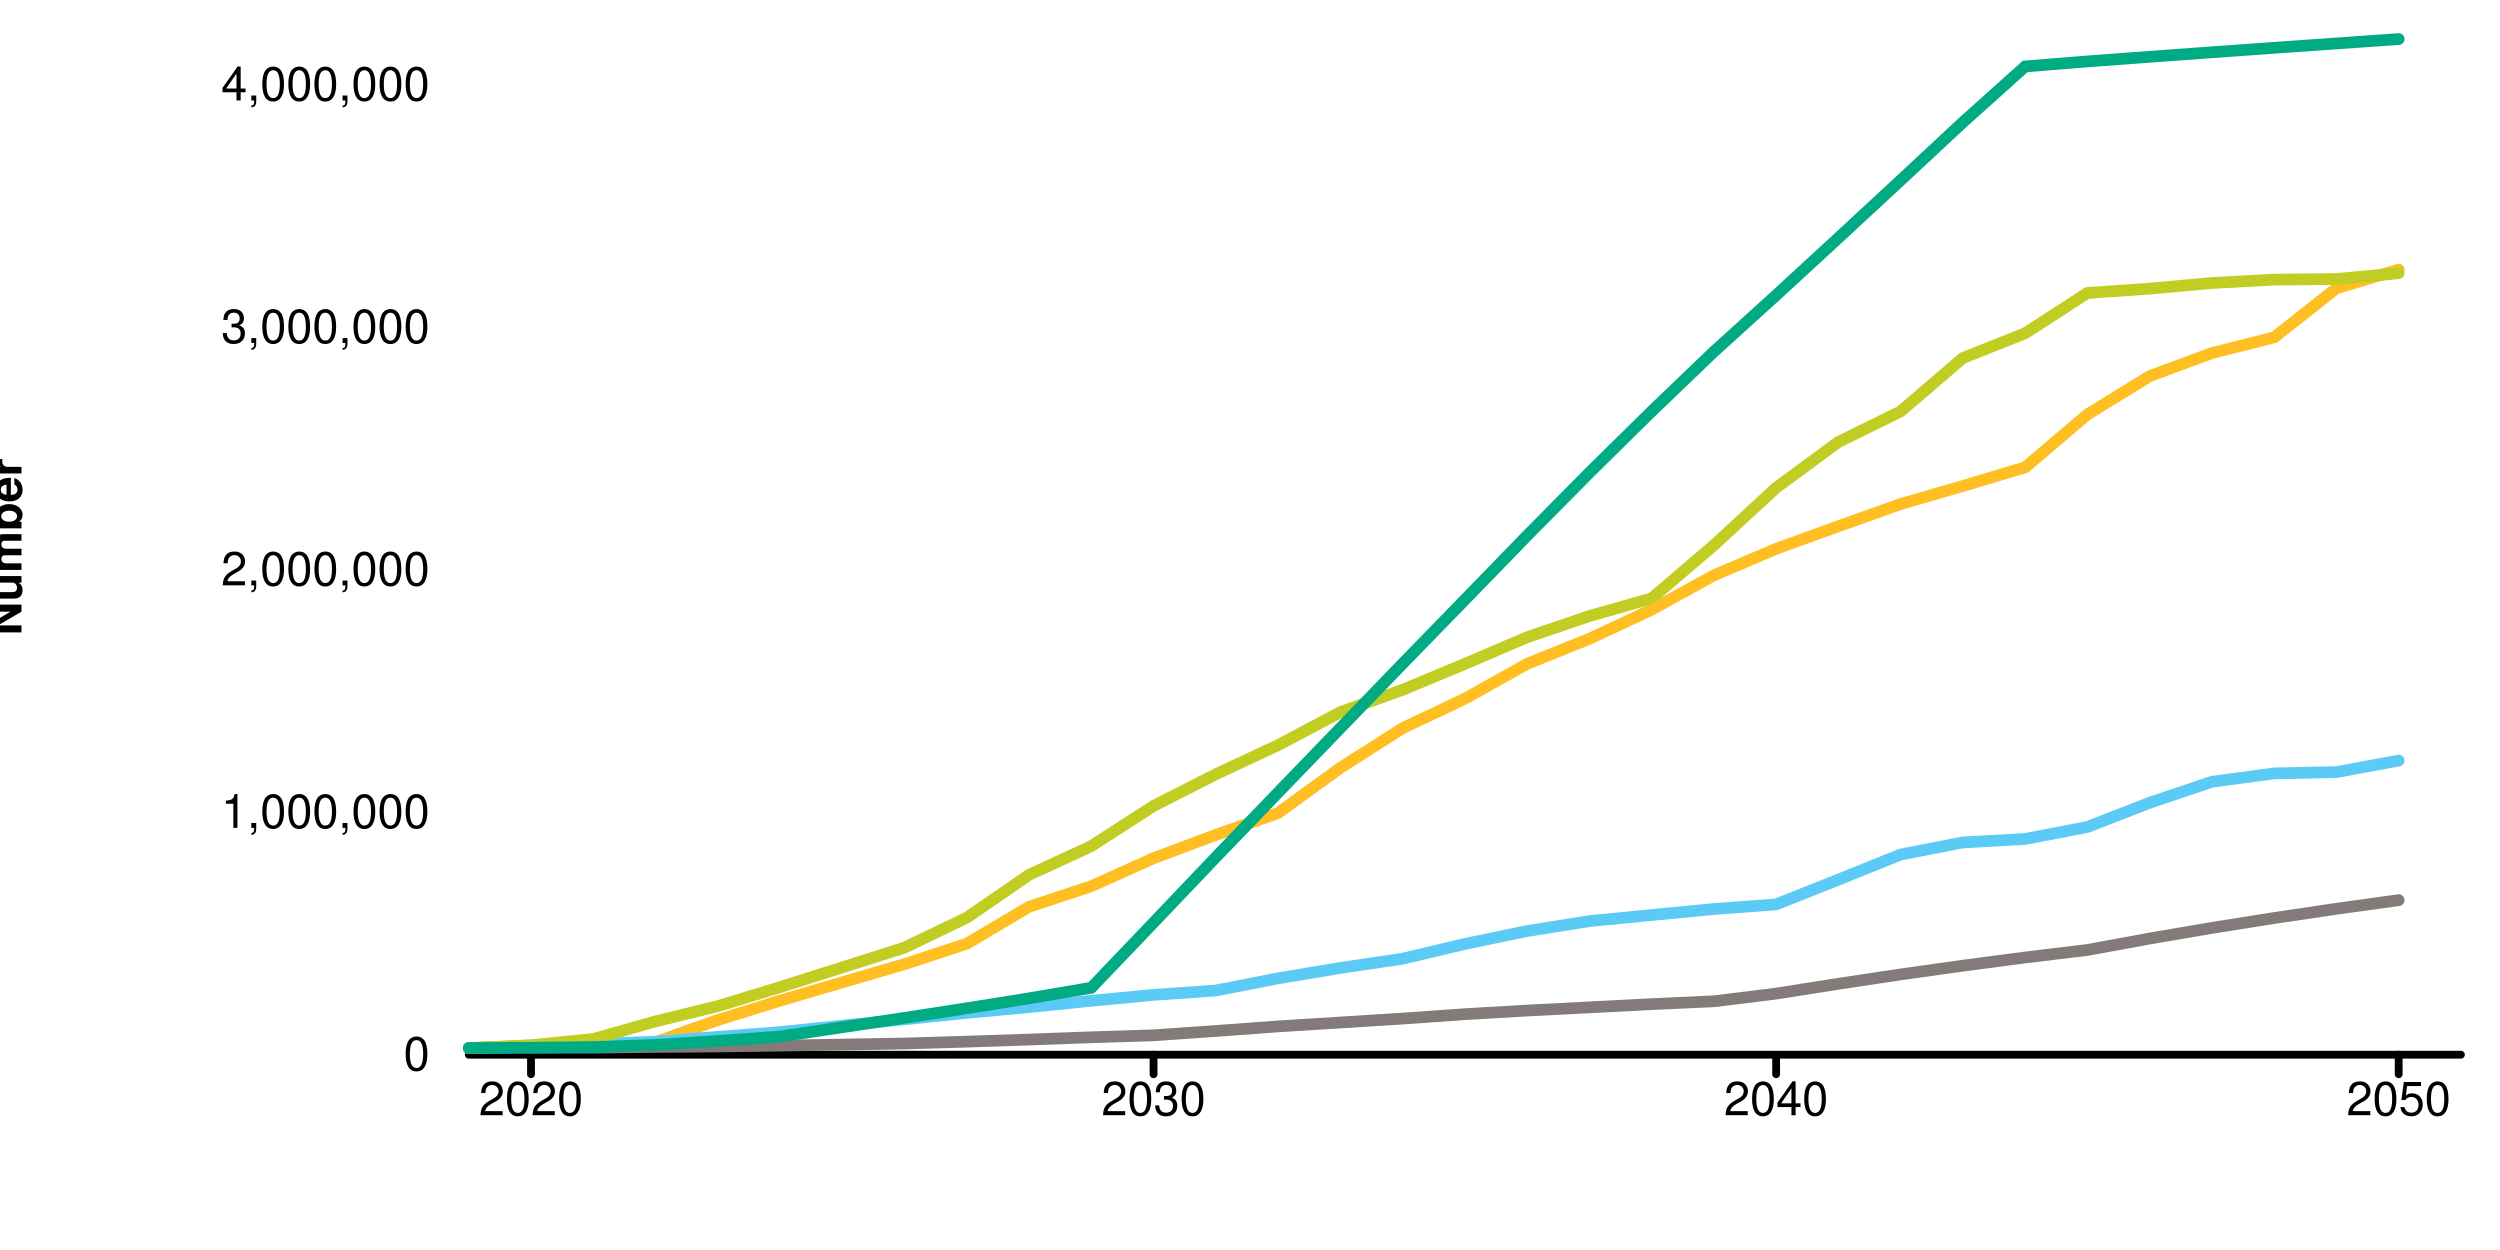
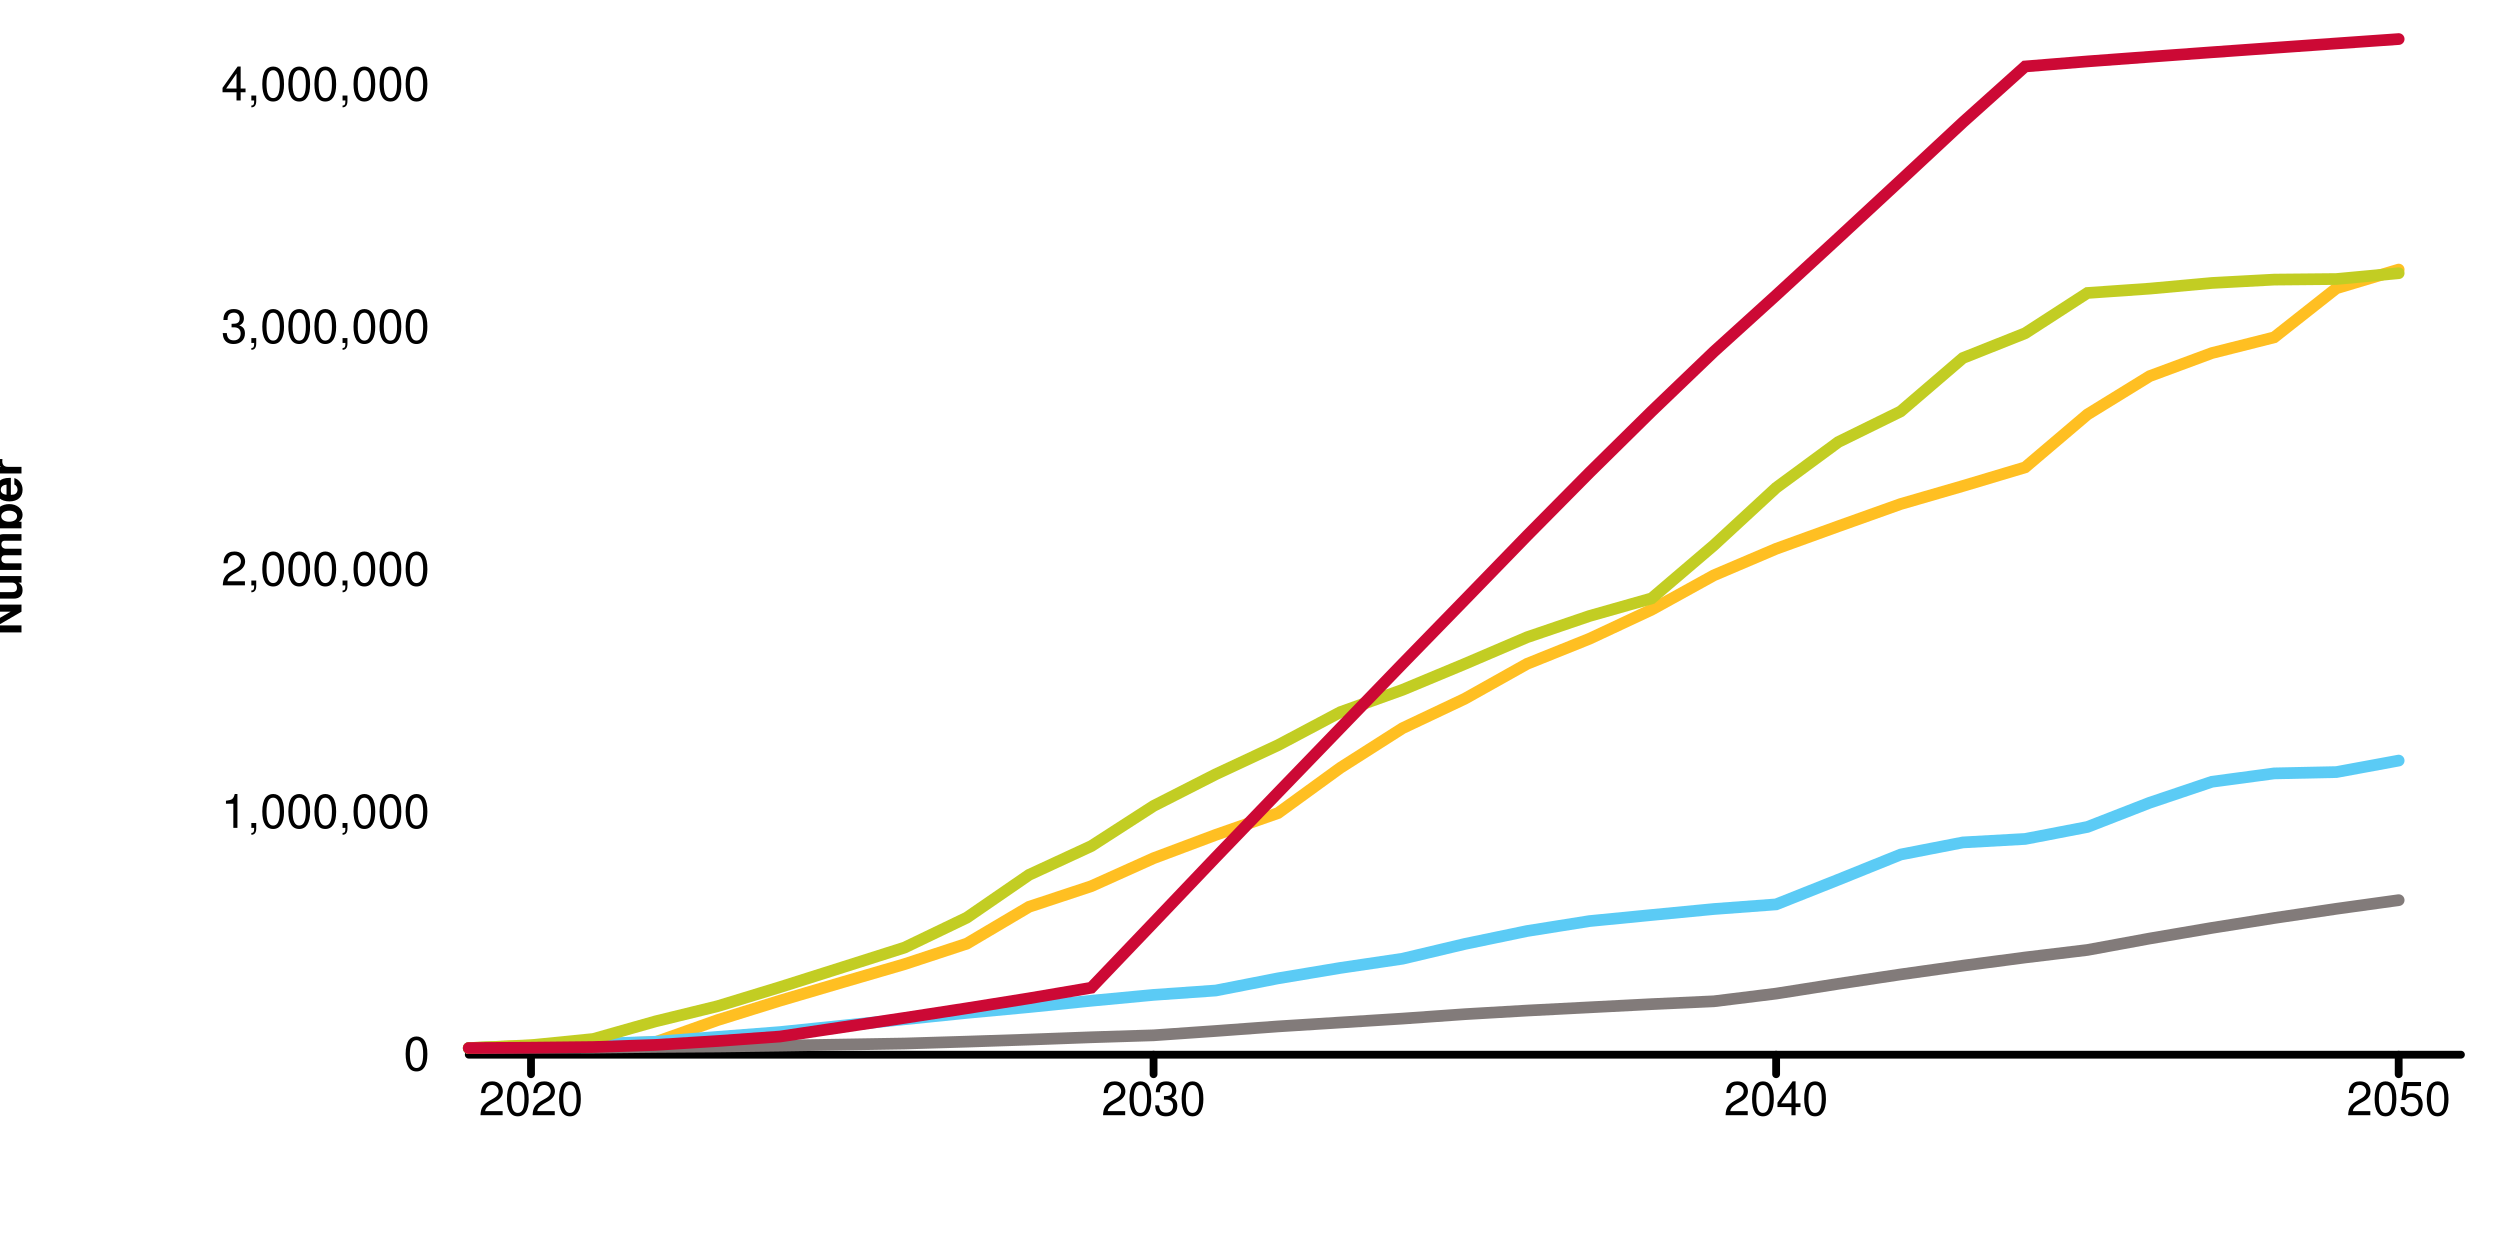
<svg xmlns="http://www.w3.org/2000/svg" width="640" height="320" viewBox="0 0 640 320" style="overflow:display" preserveAspectRatio="xMinYMin meet" overflow="visible">
  <defs>
    <style>
	.data-series path.line { fill-opacity: 0; }
	.data-series path.line.dotted { stroke-dasharray: 12 20 }
	.data-series circle { display: none; }
	.data-series:hover path.line, .data-series.on path.line { stroke-width: 5; }
	.data-series:hover circle, .data-series.on circle { display: inline; }
	.data-series circle:hover, .data-series circle.on { r: 6px!important; fill: black; }
	.grid { font-family: "Helvetica Neue",Helvetica,Arial,"Lucida Grande",sans-serif; }
	.grid line { stroke: rgb(0,0,0); stroke-width: 2; stroke-linecap: round; }
	.grid.grid-x text { text-anchor: middle; dominant-baseline: hanging; transform: translateY(10px); }
	.grid.grid-y text { text-anchor: end; dominant-baseline: middle; transform: translateX(-10px); }
	</style>
  </defs>
  <g class="grid grid-y">
    <line x1="120" y1="270" x2="630" y2="270" data-left="120" />
    <text x="120" y="270" text-anchor="end">0</text>
    <text x="120" y="207.927" text-anchor="end">1,000,000</text>
    <text x="120" y="145.853" text-anchor="end">2,000,000</text>
    <text x="120" y="83.78" text-anchor="end">3,000,000</text>
    <text x="120" y="21.706" text-anchor="end">4,000,000</text>
    <text style="text-anchor:middle;dominant-baseline:hanging;font-weight:bold;transform: translateY(140px) rotate(-90deg);">Number</text>
  </g>
  <g class="grid grid-x">
    <line class="tick" x1="135.938" y1="270" x2="135.938" y2="275" />
    <text x="135.938" y="270" text-anchor="middle">2020</text>
    <line class="tick" x1="295.312" y1="270" x2="295.312" y2="275" />
    <text x="295.312" y="270" text-anchor="middle">2030</text>
    <line class="tick" x1="454.688" y1="270" x2="454.688" y2="275" />
    <text x="454.688" y="270" text-anchor="middle">2040</text>
    <line class="tick" x1="614.062" y1="270" x2="614.062" y2="275" />
    <text x="614.062" y="270" text-anchor="middle">2050</text>
    <text style="text-anchor:middle;dominant-baseline:hanging;font-weight:bold;transform: translateY(140px) rotate(-90deg);" />
  </g>
  <g data-scenario="consumer-transformation" class="data-series">
    <path d="M 120.00,268.30L 135.94,267.66L 151.88,267.35L 167.81,266.78L 183.75,261.13L 199.69,256.16L 215.62,251.47L 231.56,246.82L 247.50,241.57L 263.44,232.14L 279.38,226.86L 295.31,219.70L 311.25,213.72L 327.19,208.14L 343.12,196.57L 359.06,186.41L 375.00,178.87L 390.94,169.94L 406.88,163.53L 422.81,156.08L 438.75,147.28L 454.69,140.49L 470.62,134.72L 486.56,129.03L 502.50,124.41L 518.44,119.64L 534.38,106.10L 550.31,96.29L 566.25,90.38L 582.19,86.36L 598.12,73.80L 614.06,69.01" id="Consumer transformation" class="line" stroke="#FFBF22" stroke-width="3" stroke-linecap="round" />
    <circle cx="120.00" cy="268.30" data-y="27449" data-x="2019" r="4" fill="#FFBF22" />
    <circle cx="135.94" cy="267.66" data-y="37635" data-x="2020" r="4" fill="#FFBF22" />
    <circle cx="151.88" cy="267.35" data-y="42625" data-x="2021" r="4" fill="#FFBF22" />
    <circle cx="167.81" cy="266.78" data-y="51849" data-x="2022" r="4" fill="#FFBF22" />
    <circle cx="183.75" cy="261.13" data-y="142975" data-x="2023" r="4" fill="#FFBF22" />
    <circle cx="199.69" cy="256.16" data-y="222897" data-x="2024" r="4" fill="#FFBF22" />
    <circle cx="215.62" cy="251.47" data-y="298511" data-x="2025" r="4" fill="#FFBF22" />
    <circle cx="231.56" cy="246.82" data-y="373501" data-x="2026" r="4" fill="#FFBF22" />
    <circle cx="247.50" cy="241.57" data-y="457974" data-x="2027" r="4" fill="#FFBF22" />
    <circle cx="263.44" cy="232.14" data-y="609858" data-x="2028" r="4" fill="#FFBF22" />
    <circle cx="279.38" cy="226.86" data-y="694920" data-x="2029" r="4" fill="#FFBF22" />
    <circle cx="295.31" cy="219.70" data-y="810280" data-x="2030" r="4" fill="#FFBF22" />
    <circle cx="311.25" cy="213.72" data-y="906722" data-x="2031" r="4" fill="#FFBF22" />
    <circle cx="327.19" cy="208.14" data-y="996504" data-x="2032" r="4" fill="#FFBF22" />
    <circle cx="343.12" cy="196.57" data-y="1182915" data-x="2033" r="4" fill="#FFBF22" />
    <circle cx="359.06" cy="186.41" data-y="1346665" data-x="2034" r="4" fill="#FFBF22" />
    <circle cx="375.00" cy="178.87" data-y="1468107" data-x="2035" r="4" fill="#FFBF22" />
    <circle cx="390.94" cy="169.94" data-y="1611974" data-x="2036" r="4" fill="#FFBF22" />
    <circle cx="406.88" cy="163.53" data-y="1715303" data-x="2037" r="4" fill="#FFBF22" />
    <circle cx="422.81" cy="156.08" data-y="1835268" data-x="2038" r="4" fill="#FFBF22" />
    <circle cx="438.75" cy="147.28" data-y="1977042" data-x="2039" r="4" fill="#FFBF22" />
    <circle cx="454.69" cy="140.49" data-y="2086335" data-x="2040" r="4" fill="#FFBF22" />
    <circle cx="470.62" cy="134.72" data-y="2179312" data-x="2041" r="4" fill="#FFBF22" />
    <circle cx="486.56" cy="129.03" data-y="2271089" data-x="2042" r="4" fill="#FFBF22" />
    <circle cx="502.50" cy="124.41" data-y="2345465" data-x="2043" r="4" fill="#FFBF22" />
    <circle cx="518.44" cy="119.64" data-y="2422369" data-x="2044" r="4" fill="#FFBF22" />
    <circle cx="534.38" cy="106.10" data-y="2640439" data-x="2045" r="4" fill="#FFBF22" />
    <circle cx="550.31" cy="96.29" data-y="2798431" data-x="2046" r="4" fill="#FFBF22" />
    <circle cx="566.25" cy="90.38" data-y="2893700" data-x="2047" r="4" fill="#FFBF22" />
    <circle cx="582.19" cy="86.36" data-y="2958393" data-x="2048" r="4" fill="#FFBF22" />
    <circle cx="598.12" cy="73.80" data-y="3160698" data-x="2049" r="4" fill="#FFBF22" />
    <circle cx="614.06" cy="69.01" data-y="3237997" data-x="2050" r="4" fill="#FFBF22" />
  </g>
  <g data-scenario="system-transformation" class="data-series">
    <path d="M 120.00,268.30L 135.94,267.85L 151.88,267.26L 167.81,266.69L 183.75,265.44L 199.69,264.21L 215.62,262.57L 231.56,260.93L 247.50,259.30L 263.44,257.81L 279.38,256.19L 295.31,254.69L 311.25,253.57L 327.19,250.45L 343.12,247.79L 359.06,245.43L 375.00,241.65L 390.94,238.34L 406.88,235.80L 422.81,234.24L 438.75,232.71L 454.69,231.52L 470.62,225.19L 486.56,218.76L 502.50,215.66L 518.44,214.77L 534.38,211.70L 550.31,205.50L 566.25,200.13L 582.19,197.99L 598.12,197.65L 614.06,194.71" id="System transformation" class="line" stroke="#5BCBF5" stroke-width="3" stroke-linecap="round" />
    <circle cx="120.00" cy="268.30" data-y="27449" data-x="2019" r="4" fill="#5BCBF5" />
    <circle cx="135.94" cy="267.85" data-y="34601" data-x="2020" r="4" fill="#5BCBF5" />
    <circle cx="151.88" cy="267.26" data-y="44089" data-x="2021" r="4" fill="#5BCBF5" />
    <circle cx="167.81" cy="266.69" data-y="53319" data-x="2022" r="4" fill="#5BCBF5" />
    <circle cx="183.75" cy="265.44" data-y="73401" data-x="2023" r="4" fill="#5BCBF5" />
    <circle cx="199.69" cy="264.21" data-y="93351" data-x="2024" r="4" fill="#5BCBF5" />
    <circle cx="215.62" cy="262.57" data-y="119669" data-x="2025" r="4" fill="#5BCBF5" />
    <circle cx="231.56" cy="260.93" data-y="146126" data-x="2026" r="4" fill="#5BCBF5" />
    <circle cx="247.50" cy="259.30" data-y="172306" data-x="2027" r="4" fill="#5BCBF5" />
    <circle cx="263.44" cy="257.81" data-y="196348" data-x="2028" r="4" fill="#5BCBF5" />
    <circle cx="279.38" cy="256.19" data-y="222428" data-x="2029" r="4" fill="#5BCBF5" />
    <circle cx="295.31" cy="254.69" data-y="246602" data-x="2030" r="4" fill="#5BCBF5" />
    <circle cx="311.25" cy="253.57" data-y="264699" data-x="2031" r="4" fill="#5BCBF5" />
    <circle cx="327.19" cy="250.45" data-y="314973" data-x="2032" r="4" fill="#5BCBF5" />
    <circle cx="343.12" cy="247.79" data-y="357789" data-x="2033" r="4" fill="#5BCBF5" />
    <circle cx="359.06" cy="245.43" data-y="395800" data-x="2034" r="4" fill="#5BCBF5" />
    <circle cx="375.00" cy="241.65" data-y="456795" data-x="2035" r="4" fill="#5BCBF5" />
    <circle cx="390.94" cy="238.34" data-y="510086" data-x="2036" r="4" fill="#5BCBF5" />
    <circle cx="406.88" cy="235.80" data-y="550990" data-x="2037" r="4" fill="#5BCBF5" />
    <circle cx="422.81" cy="234.24" data-y="576172" data-x="2038" r="4" fill="#5BCBF5" />
    <circle cx="438.75" cy="232.71" data-y="600708" data-x="2039" r="4" fill="#5BCBF5" />
    <circle cx="454.69" cy="231.52" data-y="619881" data-x="2040" r="4" fill="#5BCBF5" />
    <circle cx="470.62" cy="225.19" data-y="721907" data-x="2041" r="4" fill="#5BCBF5" />
    <circle cx="486.56" cy="218.76" data-y="825436" data-x="2042" r="4" fill="#5BCBF5" />
    <circle cx="502.50" cy="215.66" data-y="875391" data-x="2043" r="4" fill="#5BCBF5" />
    <circle cx="518.44" cy="214.77" data-y="889701" data-x="2044" r="4" fill="#5BCBF5" />
    <circle cx="534.38" cy="211.70" data-y="939177" data-x="2045" r="4" fill="#5BCBF5" />
    <circle cx="550.31" cy="205.50" data-y="1039159" data-x="2046" r="4" fill="#5BCBF5" />
    <circle cx="566.25" cy="200.13" data-y="1125529" data-x="2047" r="4" fill="#5BCBF5" />
    <circle cx="582.19" cy="197.99" data-y="1160112" data-x="2048" r="4" fill="#5BCBF5" />
    <circle cx="598.12" cy="197.65" data-y="1165570" data-x="2049" r="4" fill="#5BCBF5" />
    <circle cx="614.06" cy="194.71" data-y="1212897" data-x="2050" r="4" fill="#5BCBF5" />
  </g>
  <g data-scenario="steady-progression" class="data-series">
    <path d="M 120.00,268.30L 135.94,268.18L 151.88,268.20L 167.81,268.01L 183.75,267.90L 199.69,267.68L 215.62,267.41L 231.56,267.14L 247.50,266.66L 263.44,266.13L 279.38,265.54L 295.31,265.04L 311.25,263.93L 327.19,262.76L 343.12,261.76L 359.06,260.76L 375.00,259.63L 390.94,258.70L 406.88,257.88L 422.81,257.06L 438.75,256.33L 454.69,254.36L 470.62,251.85L 486.56,249.45L 502.50,247.21L 518.44,245.11L 534.38,243.19L 550.31,240.26L 566.25,237.54L 582.19,235.01L 598.12,232.65L 614.06,230.44" id="Steady progression" class="line" stroke="#827B7A" stroke-width="3" stroke-linecap="round" />
    <circle cx="120.00" cy="268.30" data-y="27449" data-x="2019" r="4" fill="#827B7A" />
    <circle cx="135.94" cy="268.18" data-y="29347" data-x="2020" r="4" fill="#827B7A" />
    <circle cx="151.88" cy="268.20" data-y="28979" data-x="2021" r="4" fill="#827B7A" />
    <circle cx="167.81" cy="268.01" data-y="32126" data-x="2022" r="4" fill="#827B7A" />
    <circle cx="183.75" cy="267.90" data-y="33808" data-x="2023" r="4" fill="#827B7A" />
    <circle cx="199.69" cy="267.68" data-y="37324" data-x="2024" r="4" fill="#827B7A" />
    <circle cx="215.62" cy="267.41" data-y="41785" data-x="2025" r="4" fill="#827B7A" />
    <circle cx="231.56" cy="267.14" data-y="46102" data-x="2026" r="4" fill="#827B7A" />
    <circle cx="247.50" cy="266.66" data-y="53763" data-x="2027" r="4" fill="#827B7A" />
    <circle cx="263.44" cy="266.13" data-y="62313" data-x="2028" r="4" fill="#827B7A" />
    <circle cx="279.38" cy="265.54" data-y="71829" data-x="2029" r="4" fill="#827B7A" />
    <circle cx="295.31" cy="265.04" data-y="79949" data-x="2030" r="4" fill="#827B7A" />
    <circle cx="311.25" cy="263.93" data-y="97780" data-x="2031" r="4" fill="#827B7A" />
    <circle cx="327.19" cy="262.76" data-y="116688" data-x="2032" r="4" fill="#827B7A" />
    <circle cx="343.12" cy="261.76" data-y="132694" data-x="2033" r="4" fill="#827B7A" />
    <circle cx="359.06" cy="260.76" data-y="148893" data-x="2034" r="4" fill="#827B7A" />
    <circle cx="375.00" cy="259.63" data-y="167134" data-x="2035" r="4" fill="#827B7A" />
    <circle cx="390.94" cy="258.70" data-y="182118" data-x="2036" r="4" fill="#827B7A" />
    <circle cx="406.88" cy="257.88" data-y="195328" data-x="2037" r="4" fill="#827B7A" />
    <circle cx="422.81" cy="257.06" data-y="208486" data-x="2038" r="4" fill="#827B7A" />
    <circle cx="438.75" cy="256.33" data-y="220218" data-x="2039" r="4" fill="#827B7A" />
    <circle cx="454.69" cy="254.36" data-y="251947" data-x="2040" r="4" fill="#827B7A" />
    <circle cx="470.62" cy="251.85" data-y="292474" data-x="2041" r="4" fill="#827B7A" />
    <circle cx="486.56" cy="249.45" data-y="331073" data-x="2042" r="4" fill="#827B7A" />
    <circle cx="502.50" cy="247.21" data-y="367180" data-x="2043" r="4" fill="#827B7A" />
    <circle cx="518.44" cy="245.11" data-y="400988" data-x="2044" r="4" fill="#827B7A" />
    <circle cx="534.38" cy="243.19" data-y="431892" data-x="2045" r="4" fill="#827B7A" />
    <circle cx="550.31" cy="240.26" data-y="479155" data-x="2046" r="4" fill="#827B7A" />
    <circle cx="566.25" cy="237.54" data-y="522939" data-x="2047" r="4" fill="#827B7A" />
    <circle cx="582.19" cy="235.01" data-y="563684" data-x="2048" r="4" fill="#827B7A" />
    <circle cx="598.12" cy="232.65" data-y="601727" data-x="2049" r="4" fill="#827B7A" />
    <circle cx="614.06" cy="230.44" data-y="637258" data-x="2050" r="4" fill="#827B7A" />
  </g>
  <g data-scenario="leading-the-way" class="data-series">
    <path d="M 120.00,268.30L 135.94,267.57L 151.88,265.98L 167.81,261.47L 183.75,257.57L 199.69,252.70L 215.62,247.65L 231.56,242.58L 247.50,234.92L 263.44,223.96L 279.38,216.59L 295.31,206.32L 311.25,198.20L 327.19,190.76L 343.12,182.31L 359.06,176.59L 375.00,169.95L 390.94,163.13L 406.88,157.70L 422.81,153.18L 438.75,139.58L 454.69,124.87L 470.62,113.15L 486.56,105.32L 502.50,91.65L 518.44,85.31L 534.38,75.00L 550.31,73.89L 566.25,72.44L 582.19,71.58L 598.12,71.43L 614.06,69.94" id="Leading the way" class="line" stroke="#C2CD23" stroke-width="3" stroke-linecap="round" />
    <circle cx="120.00" cy="268.30" data-y="27449" data-x="2019" r="4" fill="#C2CD23" />
    <circle cx="135.94" cy="267.57" data-y="39158" data-x="2020" r="4" fill="#C2CD23" />
    <circle cx="151.88" cy="265.98" data-y="64797" data-x="2021" r="4" fill="#C2CD23" />
    <circle cx="167.81" cy="261.47" data-y="137431" data-x="2022" r="4" fill="#C2CD23" />
    <circle cx="183.75" cy="257.57" data-y="200284" data-x="2023" r="4" fill="#C2CD23" />
    <circle cx="199.69" cy="252.70" data-y="278683" data-x="2024" r="4" fill="#C2CD23" />
    <circle cx="215.62" cy="247.65" data-y="360094" data-x="2025" r="4" fill="#C2CD23" />
    <circle cx="231.56" cy="242.58" data-y="441815" data-x="2026" r="4" fill="#C2CD23" />
    <circle cx="247.50" cy="234.92" data-y="565082" data-x="2027" r="4" fill="#C2CD23" />
    <circle cx="263.44" cy="223.96" data-y="741691" data-x="2028" r="4" fill="#C2CD23" />
    <circle cx="279.38" cy="216.59" data-y="860501" data-x="2029" r="4" fill="#C2CD23" />
    <circle cx="295.31" cy="206.32" data-y="1025870" data-x="2030" r="4" fill="#C2CD23" />
    <circle cx="311.25" cy="198.20" data-y="1156634" data-x="2031" r="4" fill="#C2CD23" />
    <circle cx="327.19" cy="190.76" data-y="1276532" data-x="2032" r="4" fill="#C2CD23" />
    <circle cx="343.12" cy="182.31" data-y="1412743" data-x="2033" r="4" fill="#C2CD23" />
    <circle cx="359.06" cy="176.59" data-y="1504845" data-x="2034" r="4" fill="#C2CD23" />
    <circle cx="375.00" cy="169.95" data-y="1611859" data-x="2035" r="4" fill="#C2CD23" />
    <circle cx="390.94" cy="163.13" data-y="1721678" data-x="2036" r="4" fill="#C2CD23" />
    <circle cx="406.88" cy="157.70" data-y="1809115" data-x="2037" r="4" fill="#C2CD23" />
    <circle cx="422.81" cy="153.18" data-y="1881986" data-x="2038" r="4" fill="#C2CD23" />
    <circle cx="438.75" cy="139.58" data-y="2101125" data-x="2039" r="4" fill="#C2CD23" />
    <circle cx="454.69" cy="124.87" data-y="2338055" data-x="2040" r="4" fill="#C2CD23" />
    <circle cx="470.62" cy="113.15" data-y="2526799" data-x="2041" r="4" fill="#C2CD23" />
    <circle cx="486.56" cy="105.32" data-y="2652913" data-x="2042" r="4" fill="#C2CD23" />
    <circle cx="502.50" cy="91.65" data-y="2873226" data-x="2043" r="4" fill="#C2CD23" />
    <circle cx="518.44" cy="85.31" data-y="2975295" data-x="2044" r="4" fill="#C2CD23" />
    <circle cx="534.38" cy="75.00" data-y="3141405" data-x="2045" r="4" fill="#C2CD23" />
    <circle cx="550.31" cy="73.89" data-y="3159252" data-x="2046" r="4" fill="#C2CD23" />
    <circle cx="566.25" cy="72.44" data-y="3182718" data-x="2047" r="4" fill="#C2CD23" />
    <circle cx="582.19" cy="71.58" data-y="3196470" data-x="2048" r="4" fill="#C2CD23" />
    <circle cx="598.12" cy="71.43" data-y="3199013" data-x="2049" r="4" fill="#C2CD23" />
    <circle cx="614.06" cy="69.94" data-y="3223021" data-x="2050" r="4" fill="#C2CD23" />
  </g>
-   <g data-scenario="early-net-zero" class="data-series">
-     <path d="M 120.00,268.30L 135.94,268.21L 151.88,268.04L 167.81,267.50L 183.75,266.50L 199.69,265.35L 215.62,262.97L 231.56,260.58L 247.50,258.12L 263.44,255.57L 279.38,252.86L 295.31,236.19L 311.25,219.45L 327.19,202.89L 343.12,186.40L 359.06,169.91L 375.00,153.54L 390.94,137.12L 406.88,121.01L 422.81,105.31L 438.75,90.03L 454.69,75.58L 470.62,60.92L 486.56,46.15L 502.50,31.31L 518.44,17.01L 534.38,15.72L 550.31,14.54L 566.25,13.38L 582.19,12.24L 598.12,11.12L 614.06,10.00" id="Net Zero Early" class="line" stroke="#00AB84" stroke-width="3" stroke-linecap="round" />
-     <circle cx="120.00" cy="268.30" data-y="27456" data-x="2019" r="4" fill="#00AB84" />
-     <circle cx="135.94" cy="268.21" data-y="28858" data-x="2020" r="4" fill="#00AB84" />
-     <circle cx="151.88" cy="268.04" data-y="31576" data-x="2021" r="4" fill="#00AB84" />
-     <circle cx="167.81" cy="267.50" data-y="40269" data-x="2022" r="4" fill="#00AB84" />
-     <circle cx="183.75" cy="266.50" data-y="56326" data-x="2023" r="4" fill="#00AB84" />
-     <circle cx="199.69" cy="265.35" data-y="74966" data-x="2024" r="4" fill="#00AB84" />
-     <circle cx="215.62" cy="262.97" data-y="113233" data-x="2025" r="4" fill="#00AB84" />
-     <circle cx="231.56" cy="260.58" data-y="151814" data-x="2026" r="4" fill="#00AB84" />
-     <circle cx="247.50" cy="258.12" data-y="191340" data-x="2027" r="4" fill="#00AB84" />
-     <circle cx="263.44" cy="255.57" data-y="232390" data-x="2028" r="4" fill="#00AB84" />
-     <circle cx="279.38" cy="252.86" data-y="276190" data-x="2029" r="4" fill="#00AB84" />
-     <circle cx="295.31" cy="236.19" data-y="544600" data-x="2030" r="4" fill="#00AB84" />
-     <circle cx="311.25" cy="219.45" data-y="814312" data-x="2031" r="4" fill="#00AB84" />
-     <circle cx="327.19" cy="202.89" data-y="1081208" data-x="2032" r="4" fill="#00AB84" />
-     <circle cx="343.12" cy="186.40" data-y="1346845" data-x="2033" r="4" fill="#00AB84" />
-     <circle cx="359.06" cy="169.91" data-y="1612504" data-x="2034" r="4" fill="#00AB84" />
-     <circle cx="375.00" cy="153.54" data-y="1876239" data-x="2035" r="4" fill="#00AB84" />
-     <circle cx="390.94" cy="137.12" data-y="2140697" data-x="2036" r="4" fill="#00AB84" />
-     <circle cx="406.88" cy="121.01" data-y="2400209" data-x="2037" r="4" fill="#00AB84" />
-     <circle cx="422.81" cy="105.31" data-y="2653156" data-x="2038" r="4" fill="#00AB84" />
-     <circle cx="438.75" cy="90.03" data-y="2899382" data-x="2039" r="4" fill="#00AB84" />
-     <circle cx="454.69" cy="75.58" data-y="3132171" data-x="2040" r="4" fill="#00AB84" />
-     <circle cx="470.62" cy="60.92" data-y="3368263" data-x="2041" r="4" fill="#00AB84" />
-     <circle cx="486.56" cy="46.15" data-y="3606153" data-x="2042" r="4" fill="#00AB84" />
-     <circle cx="502.50" cy="31.31" data-y="3845351" data-x="2043" r="4" fill="#00AB84" />
-     <circle cx="518.44" cy="17.01" data-y="4075649" data-x="2044" r="4" fill="#00AB84" />
-     <circle cx="534.38" cy="15.72" data-y="4096373" data-x="2045" r="4" fill="#00AB84" />
-     <circle cx="550.31" cy="14.54" data-y="4115409" data-x="2046" r="4" fill="#00AB84" />
-     <circle cx="566.25" cy="13.38" data-y="4134112" data-x="2047" r="4" fill="#00AB84" />
-     <circle cx="582.19" cy="12.24" data-y="4152491" data-x="2048" r="4" fill="#00AB84" />
-     <circle cx="598.12" cy="11.12" data-y="4170555" data-x="2049" r="4" fill="#00AB84" />
-     <circle cx="614.06" cy="10.00" data-y="4188585" data-x="2050" r="4" fill="#00AB84" />
+   <g data-scenario="net-zero-early" class="data-series">
+     <path d="M 120.00,268.30L 135.94,268.21L 151.88,268.04L 167.81,267.50L 183.75,266.50L 199.69,265.35L 215.62,262.97L 231.56,260.58L 247.50,258.12L 263.44,255.57L 279.38,252.86L 295.31,236.19L 311.25,219.45L 327.19,202.89L 343.12,186.40L 359.06,169.91L 375.00,153.54L 390.94,137.12L 406.88,121.01L 422.81,105.31L 438.75,90.03L 454.69,75.58L 470.62,60.92L 486.56,46.15L 502.50,31.31L 518.44,17.01L 534.38,15.72L 550.31,14.54L 566.25,13.38L 582.19,12.24L 598.12,11.12L 614.06,10.00" id="Net Zero Early" class="line" stroke="#cc0935" stroke-width="3" stroke-linecap="round" />
+     <circle cx="120.00" cy="268.30" data-y="27456" data-x="2019" r="4" fill="#cc0935" />
+     <circle cx="135.94" cy="268.21" data-y="28858" data-x="2020" r="4" fill="#cc0935" />
+     <circle cx="151.88" cy="268.04" data-y="31576" data-x="2021" r="4" fill="#cc0935" />
+     <circle cx="167.81" cy="267.50" data-y="40269" data-x="2022" r="4" fill="#cc0935" />
+     <circle cx="183.75" cy="266.50" data-y="56326" data-x="2023" r="4" fill="#cc0935" />
+     <circle cx="199.69" cy="265.35" data-y="74966" data-x="2024" r="4" fill="#cc0935" />
+     <circle cx="215.62" cy="262.97" data-y="113233" data-x="2025" r="4" fill="#cc0935" />
+     <circle cx="231.56" cy="260.58" data-y="151814" data-x="2026" r="4" fill="#cc0935" />
+     <circle cx="247.50" cy="258.12" data-y="191340" data-x="2027" r="4" fill="#cc0935" />
+     <circle cx="263.44" cy="255.57" data-y="232390" data-x="2028" r="4" fill="#cc0935" />
+     <circle cx="279.38" cy="252.86" data-y="276190" data-x="2029" r="4" fill="#cc0935" />
+     <circle cx="295.31" cy="236.19" data-y="544600" data-x="2030" r="4" fill="#cc0935" />
+     <circle cx="311.25" cy="219.45" data-y="814312" data-x="2031" r="4" fill="#cc0935" />
+     <circle cx="327.19" cy="202.89" data-y="1081208" data-x="2032" r="4" fill="#cc0935" />
+     <circle cx="343.12" cy="186.40" data-y="1346845" data-x="2033" r="4" fill="#cc0935" />
+     <circle cx="359.06" cy="169.91" data-y="1612504" data-x="2034" r="4" fill="#cc0935" />
+     <circle cx="375.00" cy="153.54" data-y="1876239" data-x="2035" r="4" fill="#cc0935" />
+     <circle cx="390.94" cy="137.12" data-y="2140697" data-x="2036" r="4" fill="#cc0935" />
+     <circle cx="406.88" cy="121.01" data-y="2400209" data-x="2037" r="4" fill="#cc0935" />
+     <circle cx="422.81" cy="105.31" data-y="2653156" data-x="2038" r="4" fill="#cc0935" />
+     <circle cx="438.75" cy="90.03" data-y="2899382" data-x="2039" r="4" fill="#cc0935" />
+     <circle cx="454.69" cy="75.58" data-y="3132171" data-x="2040" r="4" fill="#cc0935" />
+     <circle cx="470.62" cy="60.92" data-y="3368263" data-x="2041" r="4" fill="#cc0935" />
+     <circle cx="486.56" cy="46.15" data-y="3606153" data-x="2042" r="4" fill="#cc0935" />
+     <circle cx="502.50" cy="31.31" data-y="3845351" data-x="2043" r="4" fill="#cc0935" />
+     <circle cx="518.44" cy="17.01" data-y="4075649" data-x="2044" r="4" fill="#cc0935" />
+     <circle cx="534.38" cy="15.72" data-y="4096373" data-x="2045" r="4" fill="#cc0935" />
+     <circle cx="550.31" cy="14.54" data-y="4115409" data-x="2046" r="4" fill="#cc0935" />
+     <circle cx="566.25" cy="13.38" data-y="4134112" data-x="2047" r="4" fill="#cc0935" />
+     <circle cx="582.19" cy="12.24" data-y="4152491" data-x="2048" r="4" fill="#cc0935" />
+     <circle cx="598.12" cy="11.12" data-y="4170555" data-x="2049" r="4" fill="#cc0935" />
+     <circle cx="614.06" cy="10.00" data-y="4188585" data-x="2050" r="4" fill="#cc0935" />
  </g>
</svg>
